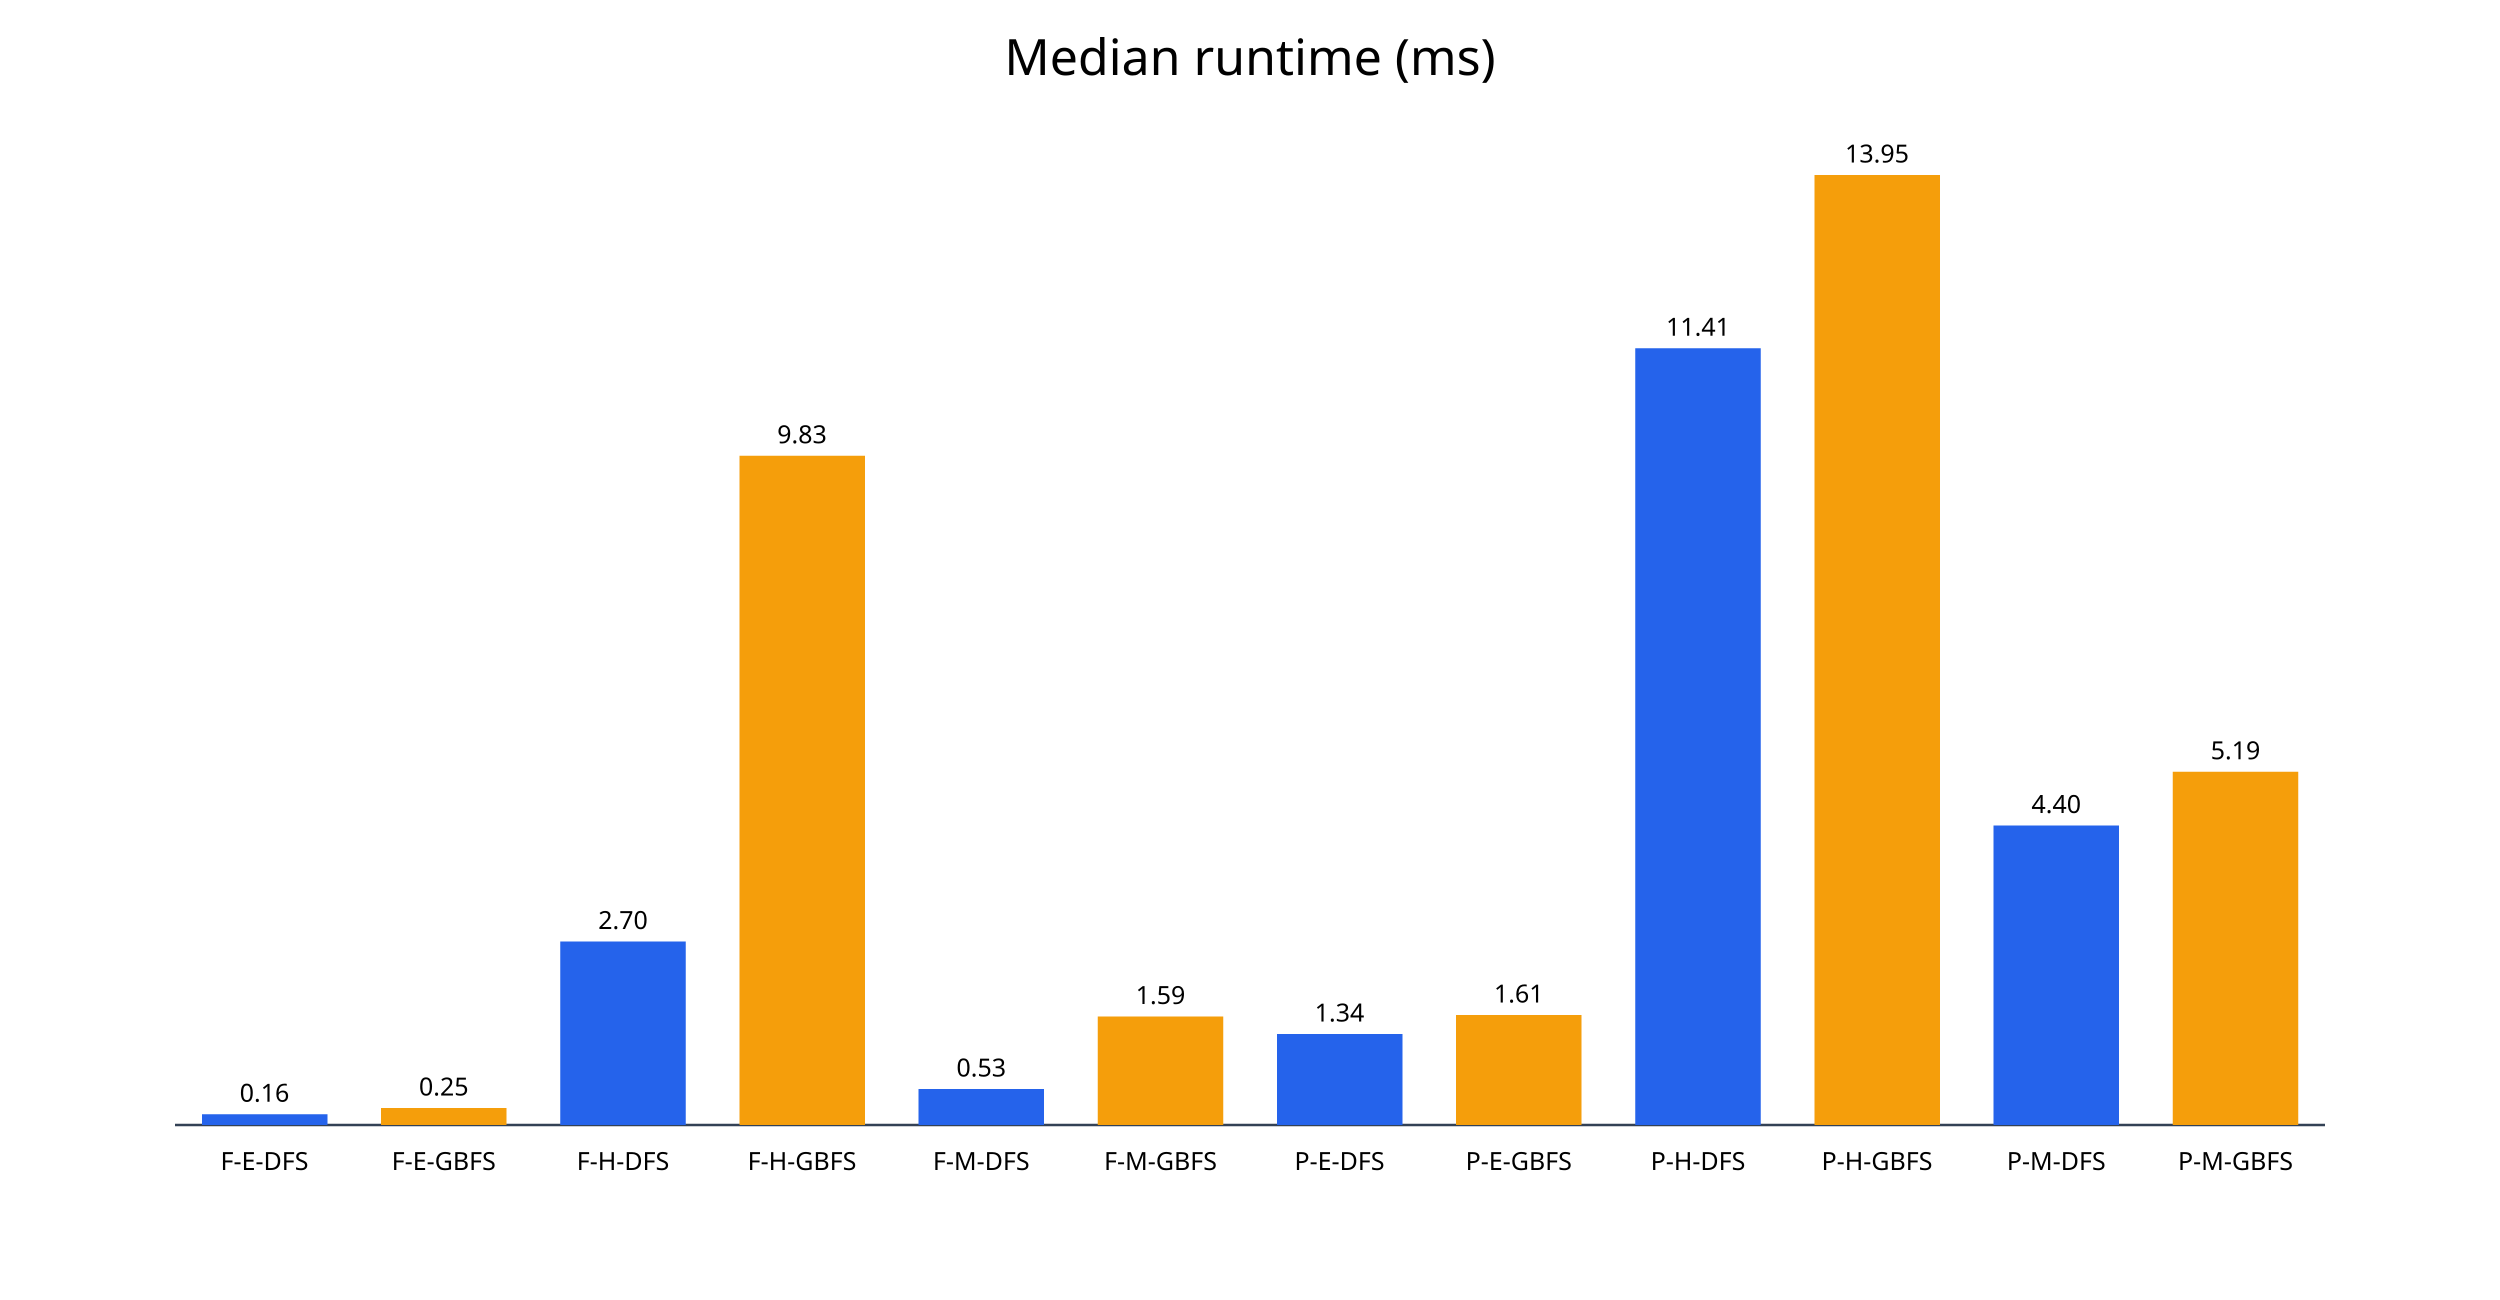
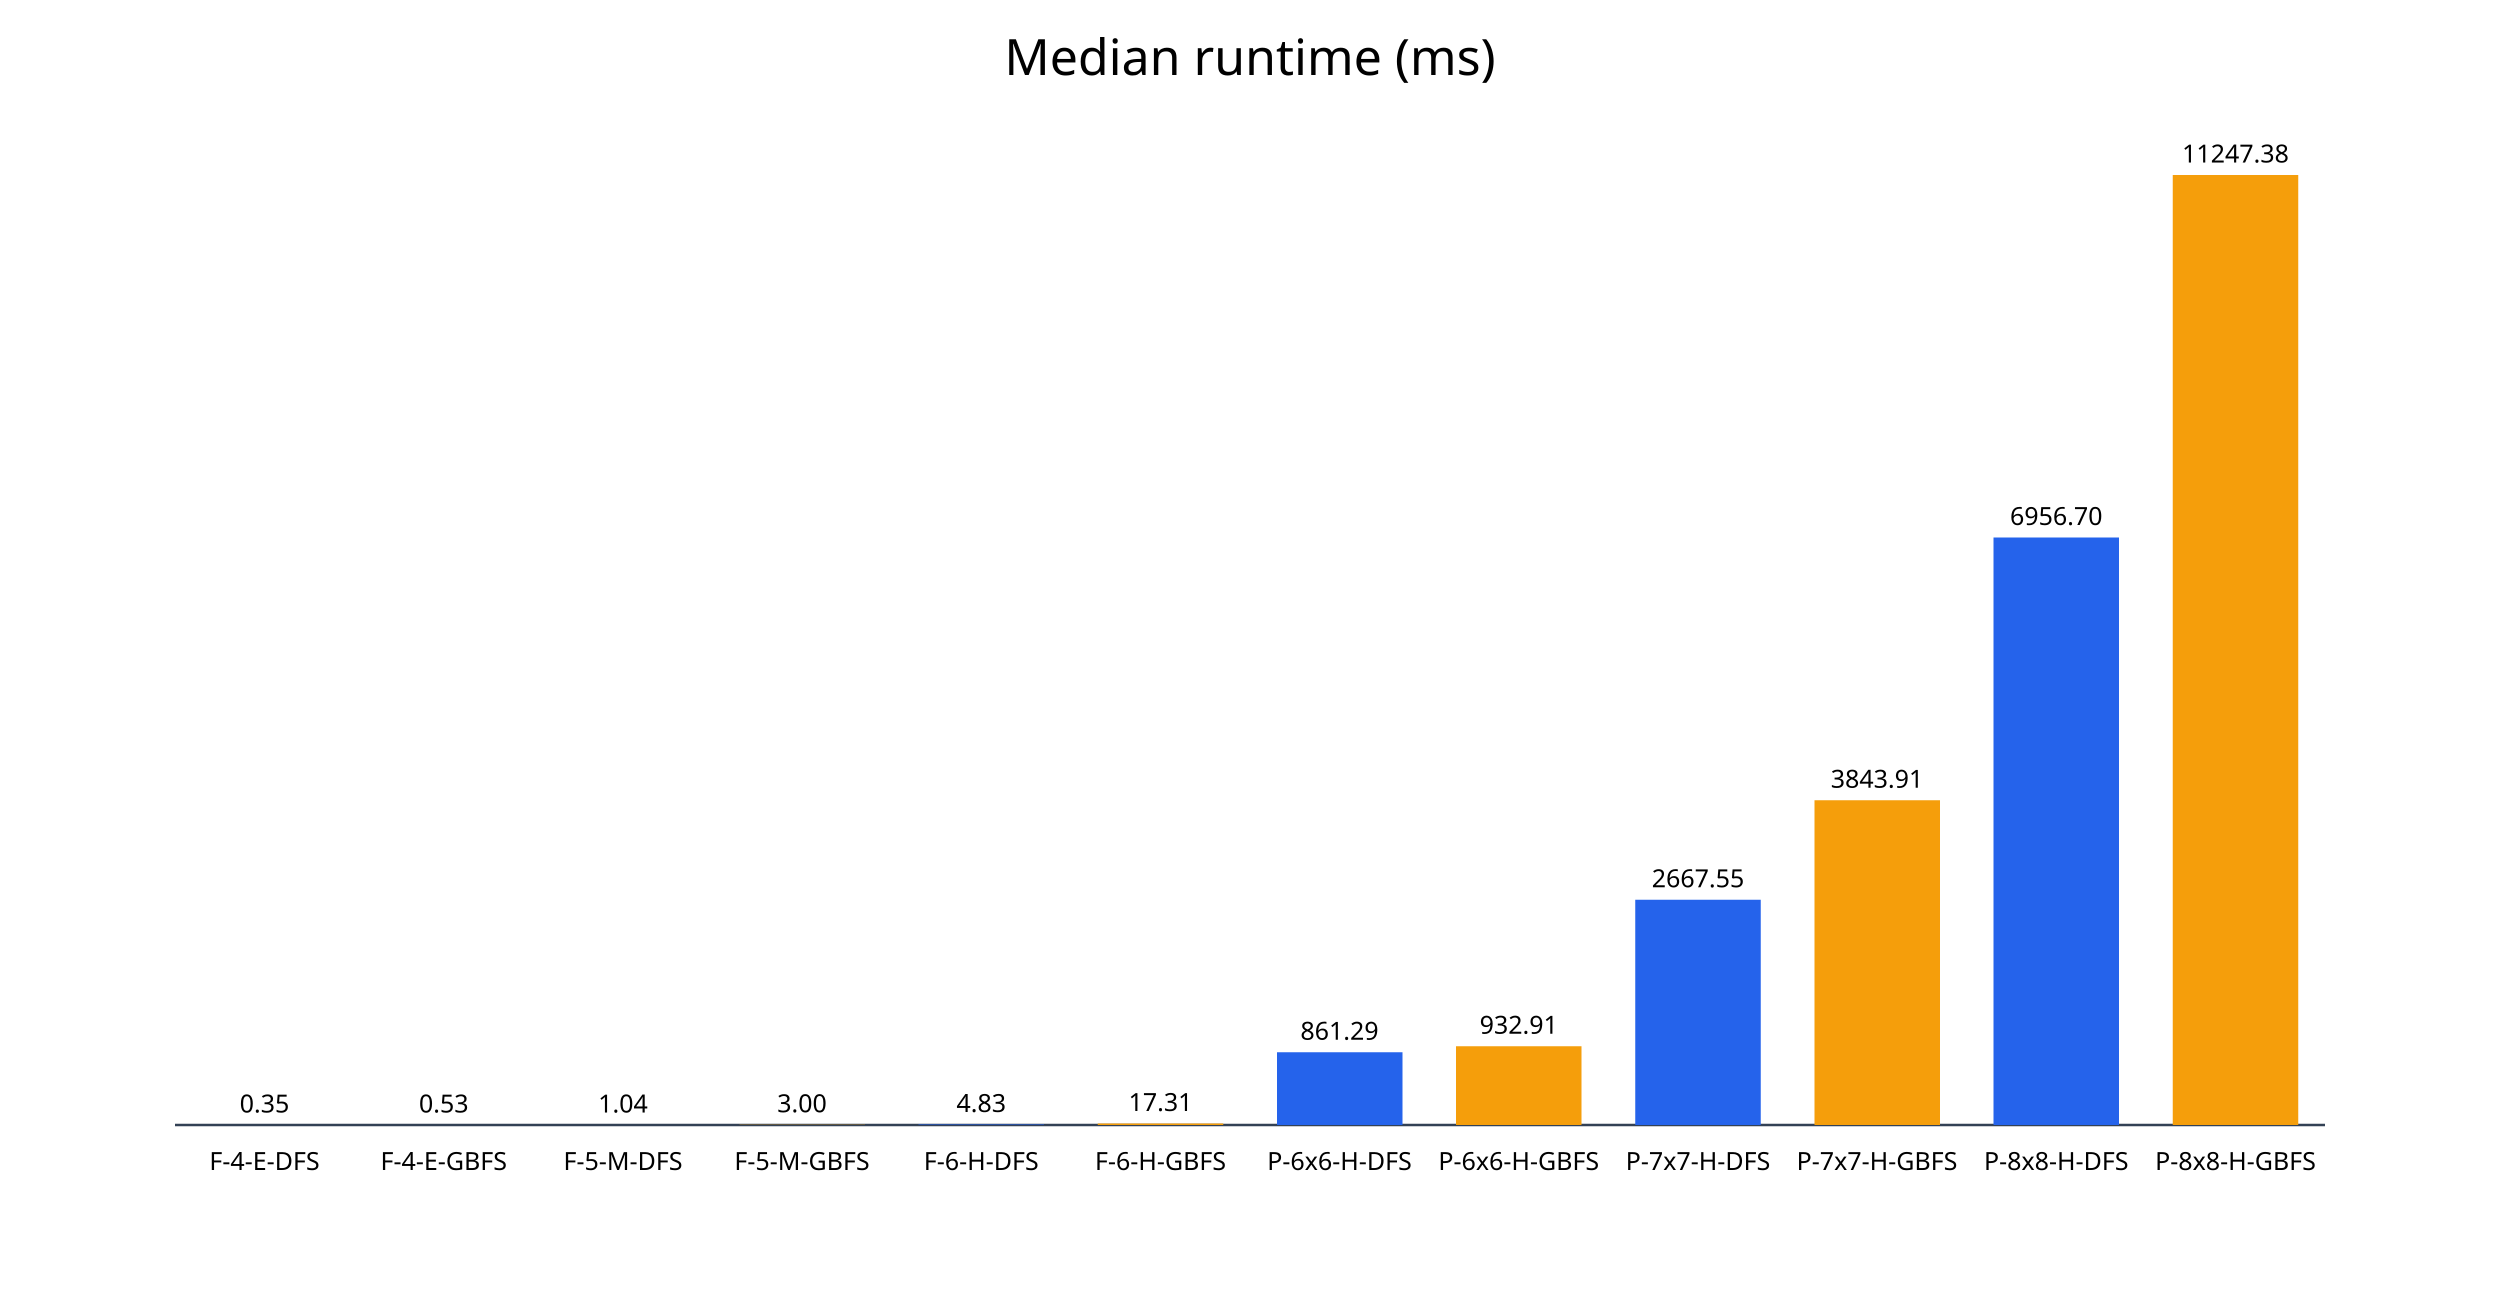
<svg xmlns="http://www.w3.org/2000/svg" width="1000" height="520" viewBox="0 0 1000 520">
  <rect width="100%" height="100%" fill="white" />
  <text x="500.0" y="30" text-anchor="middle" font-family="sans-serif" font-size="20">Median runtime (ms)</text>
  <line x1="70" y1="450" x2="930" y2="450" stroke="#334155" />
-   <rect x="80.8" y="445.7" width="50.2" height="4.3" fill="#2563eb" />
-   <text x="105.8" y="468" text-anchor="middle" font-family="sans-serif" font-size="10">F-E-DFS</text>
-   <text x="105.8" y="440.7" text-anchor="middle" font-family="sans-serif" font-size="10">0.16</text>
-   <rect x="152.4" y="443.2" width="50.2" height="6.8" fill="#f59e0b" />
-   <text x="177.5" y="468" text-anchor="middle" font-family="sans-serif" font-size="10">F-E-GBFS</text>
-   <text x="177.5" y="438.2" text-anchor="middle" font-family="sans-serif" font-size="10">0.25</text>
-   <rect x="224.1" y="376.6" width="50.2" height="73.4" fill="#2563eb" />
-   <text x="249.2" y="468" text-anchor="middle" font-family="sans-serif" font-size="10">F-H-DFS</text>
-   <text x="249.2" y="371.6" text-anchor="middle" font-family="sans-serif" font-size="10">2.70</text>
-   <rect x="295.8" y="182.3" width="50.2" height="267.7" fill="#f59e0b" />
-   <text x="320.8" y="468" text-anchor="middle" font-family="sans-serif" font-size="10">F-H-GBFS</text>
-   <text x="320.8" y="177.3" text-anchor="middle" font-family="sans-serif" font-size="10">9.83</text>
-   <rect x="367.4" y="435.6" width="50.2" height="14.4" fill="#2563eb" />
-   <text x="392.5" y="468" text-anchor="middle" font-family="sans-serif" font-size="10">F-M-DFS</text>
-   <text x="392.5" y="430.6" text-anchor="middle" font-family="sans-serif" font-size="10">0.53</text>
-   <rect x="439.1" y="406.6" width="50.2" height="43.4" fill="#f59e0b" />
-   <text x="464.2" y="468" text-anchor="middle" font-family="sans-serif" font-size="10">F-M-GBFS</text>
-   <text x="464.2" y="401.6" text-anchor="middle" font-family="sans-serif" font-size="10">1.59</text>
-   <rect x="510.8" y="413.6" width="50.2" height="36.4" fill="#2563eb" />
-   <text x="535.8" y="468" text-anchor="middle" font-family="sans-serif" font-size="10">P-E-DFS</text>
-   <text x="535.8" y="408.6" text-anchor="middle" font-family="sans-serif" font-size="10">1.34</text>
-   <rect x="582.4" y="406.0" width="50.2" height="44.0" fill="#f59e0b" />
-   <text x="607.5" y="468" text-anchor="middle" font-family="sans-serif" font-size="10">P-E-GBFS</text>
-   <text x="607.5" y="401.0" text-anchor="middle" font-family="sans-serif" font-size="10">1.61</text>
-   <rect x="654.1" y="139.3" width="50.2" height="310.7" fill="#2563eb" />
-   <text x="679.2" y="468" text-anchor="middle" font-family="sans-serif" font-size="10">P-H-DFS</text>
-   <text x="679.2" y="134.3" text-anchor="middle" font-family="sans-serif" font-size="10">11.41</text>
-   <rect x="725.8" y="70.0" width="50.2" height="380.0" fill="#f59e0b" />
-   <text x="750.8" y="468" text-anchor="middle" font-family="sans-serif" font-size="10">P-H-GBFS</text>
-   <text x="750.8" y="65.0" text-anchor="middle" font-family="sans-serif" font-size="10">13.95</text>
-   <rect x="797.4" y="330.2" width="50.2" height="119.8" fill="#2563eb" />
-   <text x="822.5" y="468" text-anchor="middle" font-family="sans-serif" font-size="10">P-M-DFS</text>
-   <text x="822.5" y="325.2" text-anchor="middle" font-family="sans-serif" font-size="10">4.40</text>
-   <rect x="869.1" y="308.7" width="50.2" height="141.3" fill="#f59e0b" />
-   <text x="894.2" y="468" text-anchor="middle" font-family="sans-serif" font-size="10">P-M-GBFS</text>
-   <text x="894.2" y="303.7" text-anchor="middle" font-family="sans-serif" font-size="10">5.19</text>
+   <rect x="80.8" y="450.0" width="50.2" height="0.0" fill="#2563eb" />
+   <text x="105.8" y="468" text-anchor="middle" font-family="sans-serif" font-size="10">F-4-E-DFS</text>
+   <text x="105.8" y="445.0" text-anchor="middle" font-family="sans-serif" font-size="10">0.35</text>
+   <rect x="152.4" y="450.0" width="50.2" height="0.0" fill="#f59e0b" />
+   <text x="177.5" y="468" text-anchor="middle" font-family="sans-serif" font-size="10">F-4-E-GBFS</text>
+   <text x="177.5" y="445.0" text-anchor="middle" font-family="sans-serif" font-size="10">0.53</text>
+   <rect x="224.1" y="450.0" width="50.2" height="0.0" fill="#2563eb" />
+   <text x="249.2" y="468" text-anchor="middle" font-family="sans-serif" font-size="10">F-5-M-DFS</text>
+   <text x="249.2" y="445.0" text-anchor="middle" font-family="sans-serif" font-size="10">1.04</text>
+   <rect x="295.8" y="449.9" width="50.2" height="0.1" fill="#f59e0b" />
+   <text x="320.8" y="468" text-anchor="middle" font-family="sans-serif" font-size="10">F-5-M-GBFS</text>
+   <text x="320.8" y="444.9" text-anchor="middle" font-family="sans-serif" font-size="10">3.00</text>
+   <rect x="367.4" y="449.8" width="50.2" height="0.2" fill="#2563eb" />
+   <text x="392.5" y="468" text-anchor="middle" font-family="sans-serif" font-size="10">F-6-H-DFS</text>
+   <text x="392.5" y="444.8" text-anchor="middle" font-family="sans-serif" font-size="10">4.83</text>
+   <rect x="439.1" y="449.4" width="50.2" height="0.6" fill="#f59e0b" />
+   <text x="464.2" y="468" text-anchor="middle" font-family="sans-serif" font-size="10">F-6-H-GBFS</text>
+   <text x="464.2" y="444.4" text-anchor="middle" font-family="sans-serif" font-size="10">17.31</text>
+   <rect x="510.8" y="420.9" width="50.2" height="29.1" fill="#2563eb" />
+   <text x="535.8" y="468" text-anchor="middle" font-family="sans-serif" font-size="10">P-6x6-H-DFS</text>
+   <text x="535.8" y="415.9" text-anchor="middle" font-family="sans-serif" font-size="10">861.29</text>
+   <rect x="582.4" y="418.5" width="50.2" height="31.5" fill="#f59e0b" />
+   <text x="607.5" y="468" text-anchor="middle" font-family="sans-serif" font-size="10">P-6x6-H-GBFS</text>
+   <text x="607.5" y="413.5" text-anchor="middle" font-family="sans-serif" font-size="10">932.91</text>
+   <rect x="654.1" y="359.9" width="50.2" height="90.1" fill="#2563eb" />
+   <text x="679.2" y="468" text-anchor="middle" font-family="sans-serif" font-size="10">P-7x7-H-DFS</text>
+   <text x="679.2" y="354.9" text-anchor="middle" font-family="sans-serif" font-size="10">2667.55</text>
+   <rect x="725.8" y="320.1" width="50.2" height="129.9" fill="#f59e0b" />
+   <text x="750.8" y="468" text-anchor="middle" font-family="sans-serif" font-size="10">P-7x7-H-GBFS</text>
+   <text x="750.8" y="315.1" text-anchor="middle" font-family="sans-serif" font-size="10">3843.91</text>
+   <rect x="797.4" y="215.0" width="50.2" height="235.0" fill="#2563eb" />
+   <text x="822.5" y="468" text-anchor="middle" font-family="sans-serif" font-size="10">P-8x8-H-DFS</text>
+   <text x="822.5" y="210.0" text-anchor="middle" font-family="sans-serif" font-size="10">6956.70</text>
+   <rect x="869.1" y="70.0" width="50.2" height="380.0" fill="#f59e0b" />
+   <text x="894.2" y="468" text-anchor="middle" font-family="sans-serif" font-size="10">P-8x8-H-GBFS</text>
+   <text x="894.2" y="65.0" text-anchor="middle" font-family="sans-serif" font-size="10">11247.38</text>
</svg>
